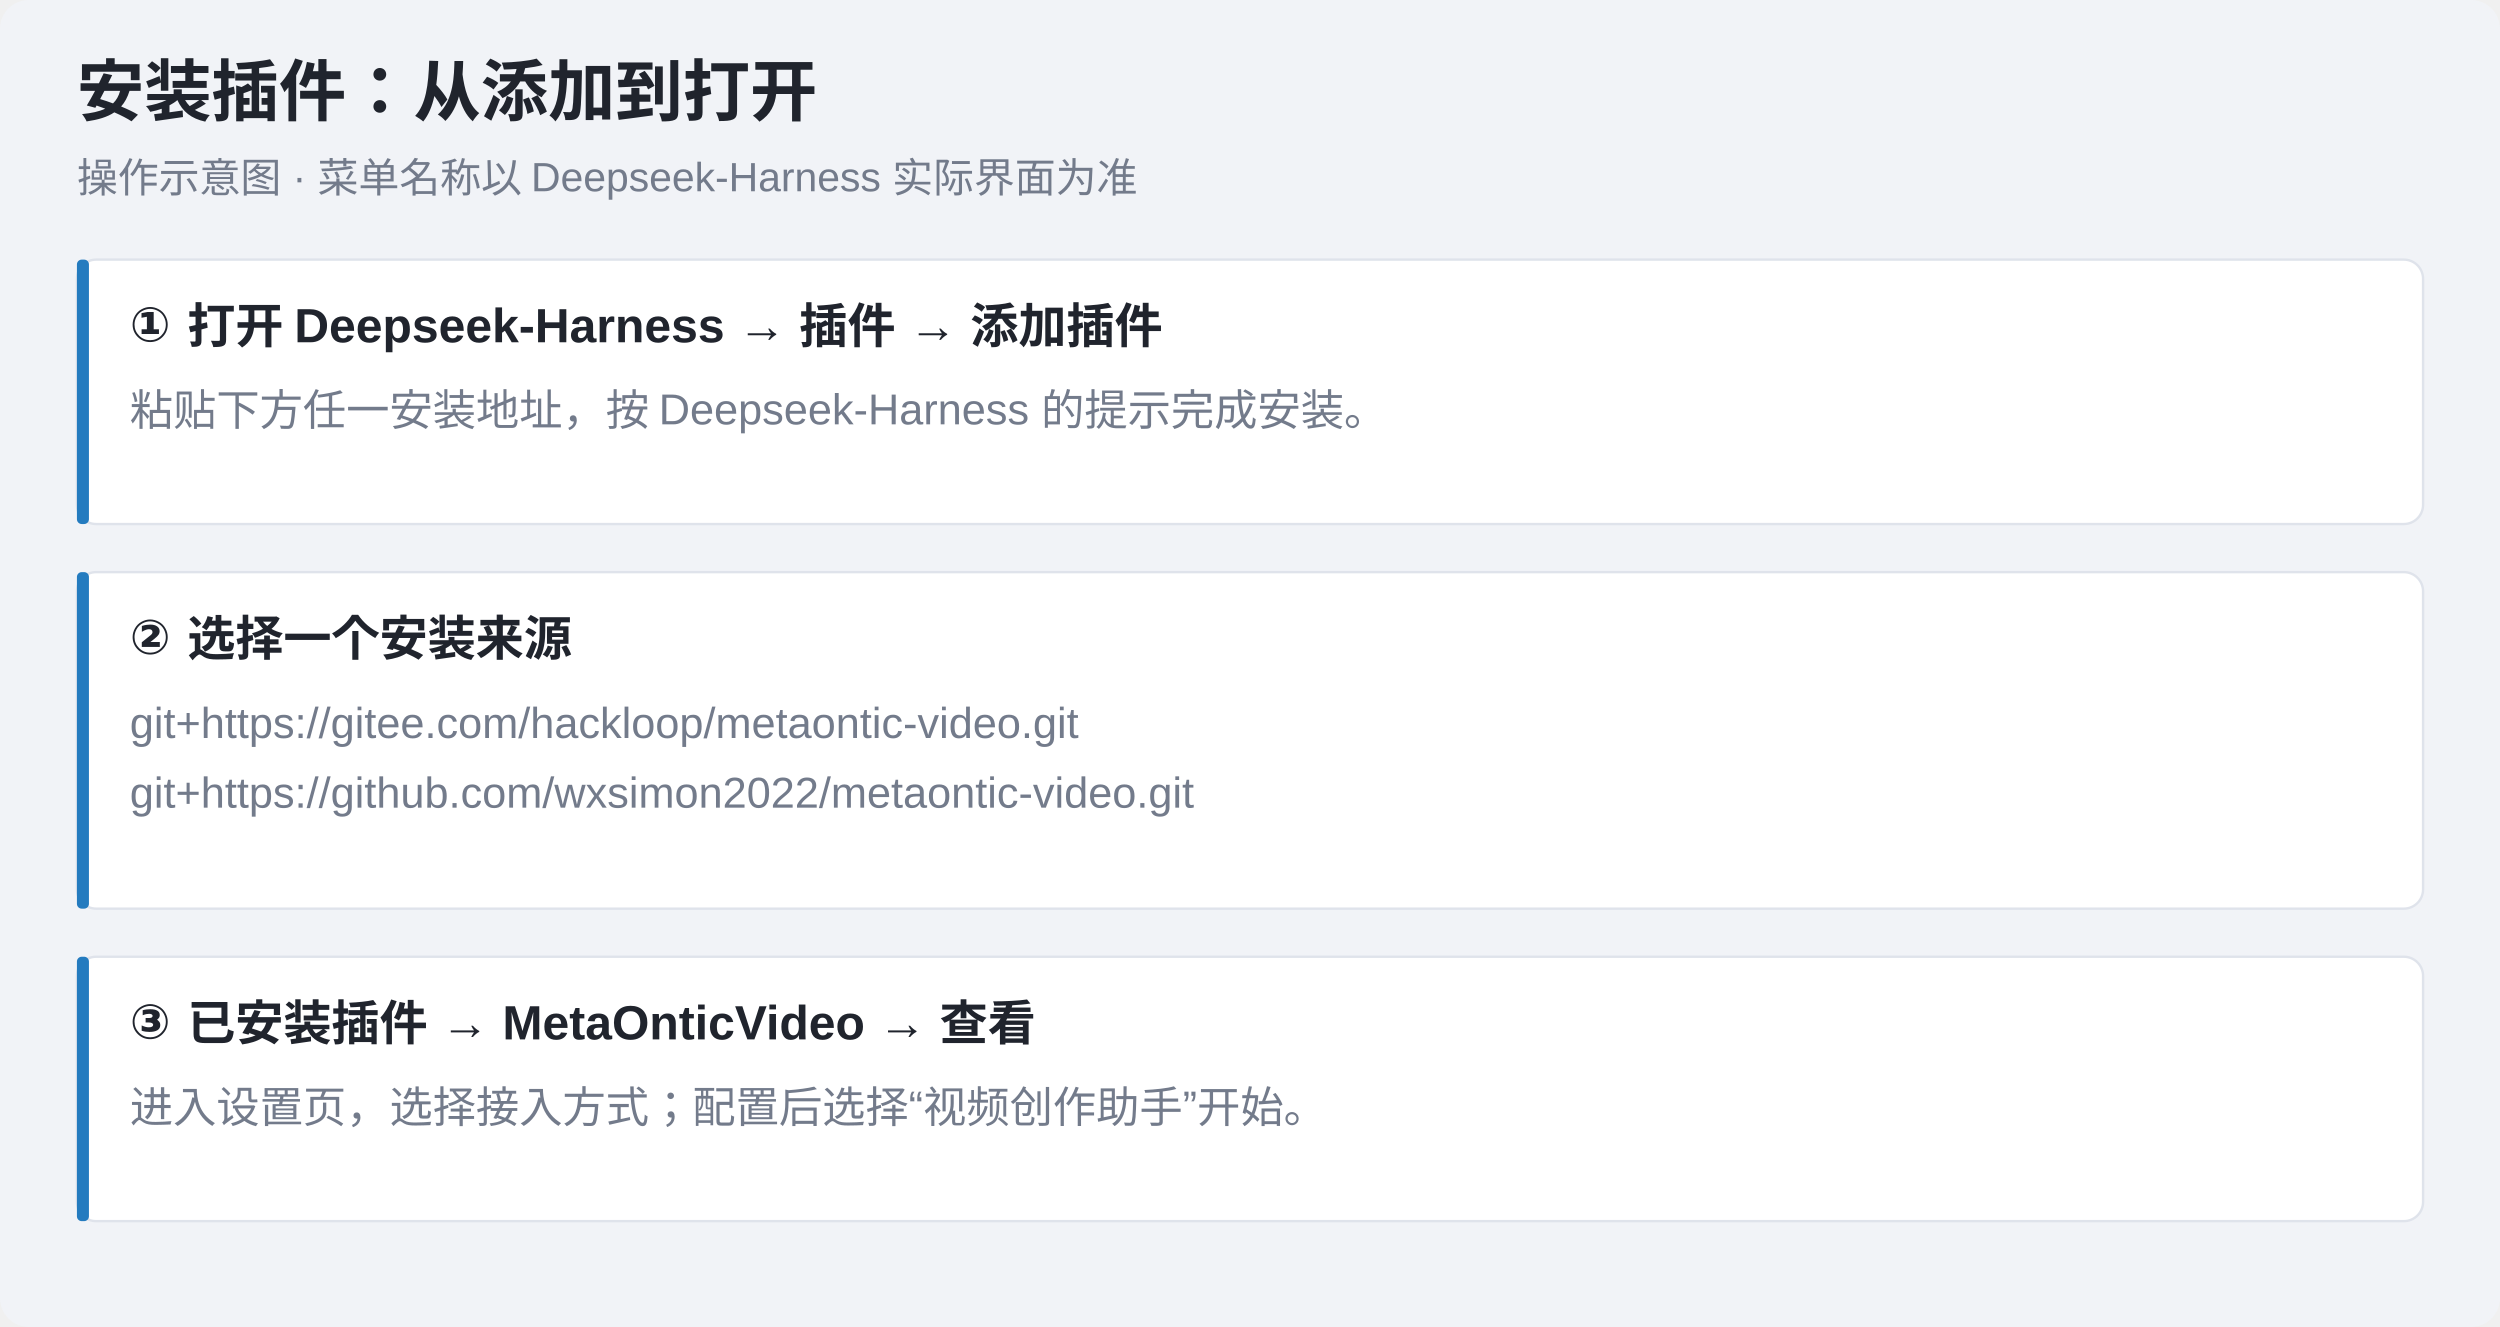
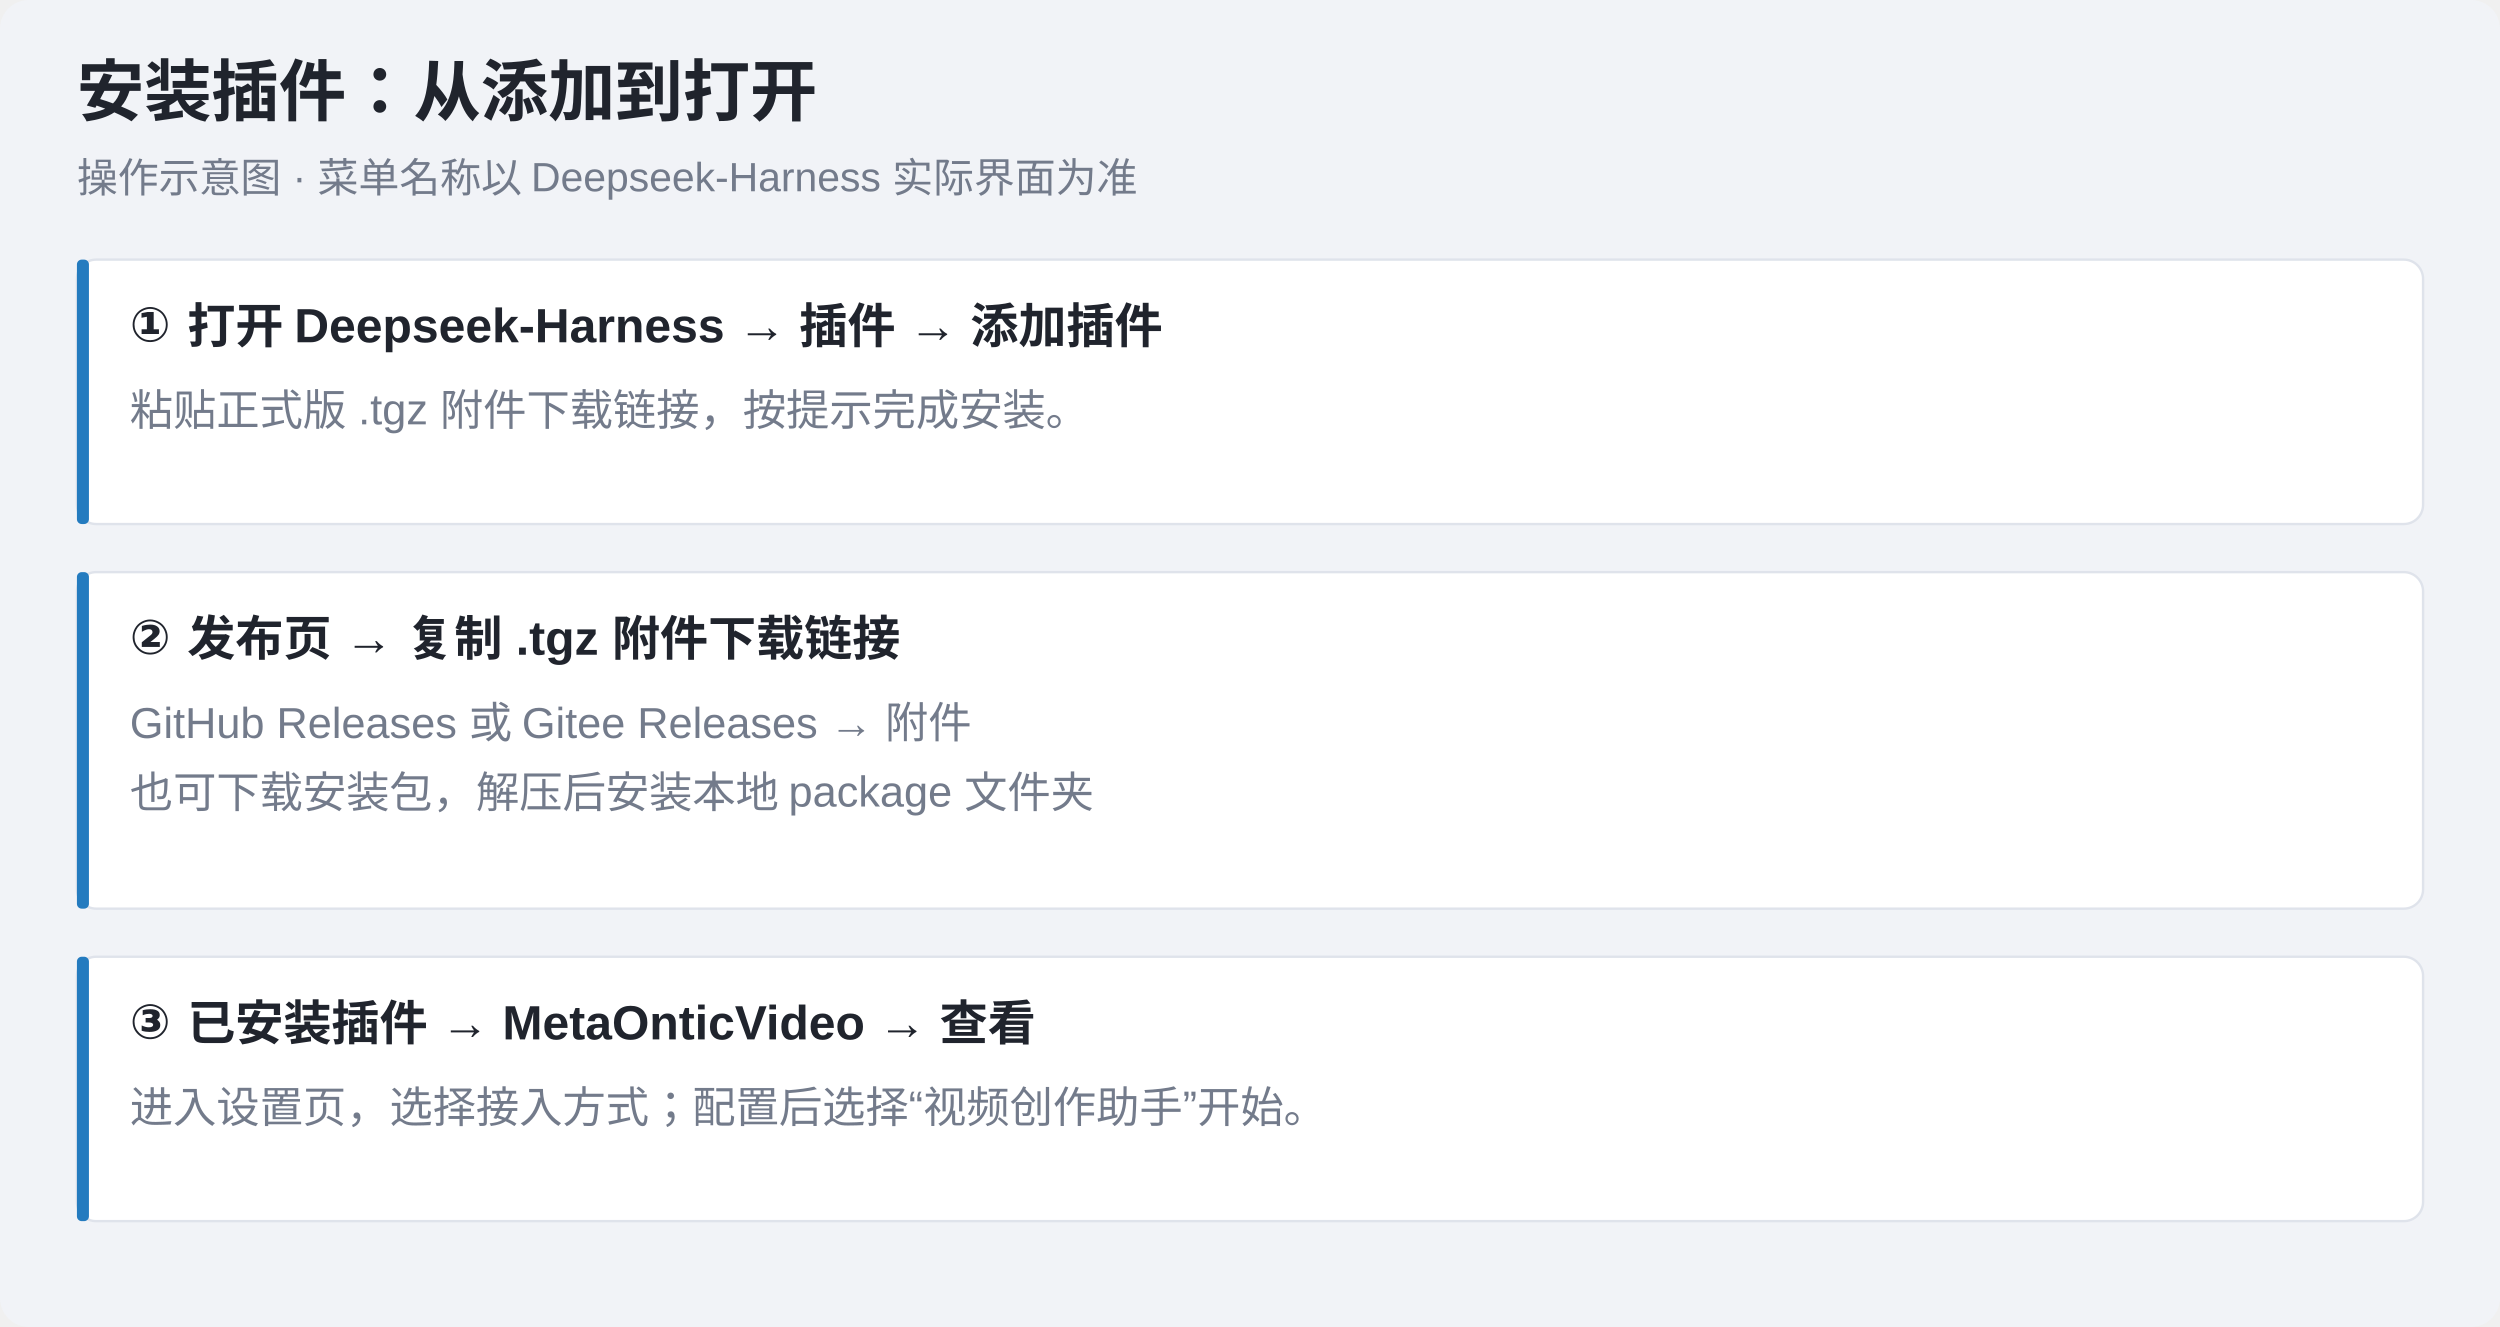
<svg xmlns="http://www.w3.org/2000/svg" width="1040" height="552" viewBox="0 0 1040 552" role="img" aria-labelledby="title desc">
  <style>text{font-family:"PingFang SC","Microsoft YaHei",Arial,sans-serif} .h{font-size:28px;font-weight:700;fill:#20242d}.sub{font-size:17px;fill:#737b8b}.label{font-size:20px;font-weight:600;fill:#20242d}.line{font-size:18px;fill:#737b8b}</style>
  <rect width="1040" height="552" rx="12" fill="#f1f3f7" />
  <text x="32" y="48" class="h">安装插件：从添加到打开</text>
  <text x="32" y="80" class="sub">操作示意图 · 菜单名称以 Deepseek-Harness 实际界面为准</text>
  <rect x="32" y="108" width="976" height="110" rx="8" fill="white" stroke="#dfe3eb" />
  <rect x="32" y="108" width="5" height="110" rx="2" fill="#247bbf" />
  <text x="54" y="142" class="label">① 打开 Deepseek-Harness → 插件 → 添加插件</text>
-   <text x="54" y="177" class="line">粘贴下方任一安装地址，按 Deepseek-Harness 的提示完成安装。</text>
+   <text x="54" y="177" class="line">粘贴正式版 .tgz 附件下载链接，按提示完成安装。</text>
  <rect x="32" y="238" width="976" height="140" rx="8" fill="white" stroke="#dfe3eb" />
  <rect x="32" y="238" width="5" height="140" rx="2" fill="#247bbf" />
-   <text x="54" y="272" class="label">② 选择一个安装来源</text>
-   <text x="54" y="307" class="line">git+https://gitee.com/hackloop/metaontic-video.git</text>
-   <text x="54" y="336" class="line">git+https://github.com/wxsimon2022/metaontic-video.git</text>
+   <text x="54" y="272" class="label">② 发布页 → 复制 .tgz 附件下载链接</text>
+   <text x="54" y="307" class="line">GitHub Releases 或 Gitee Releases → 附件</text>
+   <text x="54" y="336" class="line">也可下载安装包，解压后安装本地 package 文件夹</text>
  <rect x="32" y="398" width="976" height="110" rx="8" fill="white" stroke="#dfe3eb" />
  <rect x="32" y="398" width="5" height="110" rx="2" fill="#247bbf" />
  <text x="54" y="432" class="label">③ 已安装插件 → MetaOnticVideo → 查看</text>
  <text x="54" y="467" class="line">进入设置页，选择接入方式；配置后选择“视频创作助手”开始。</text>
</svg>
